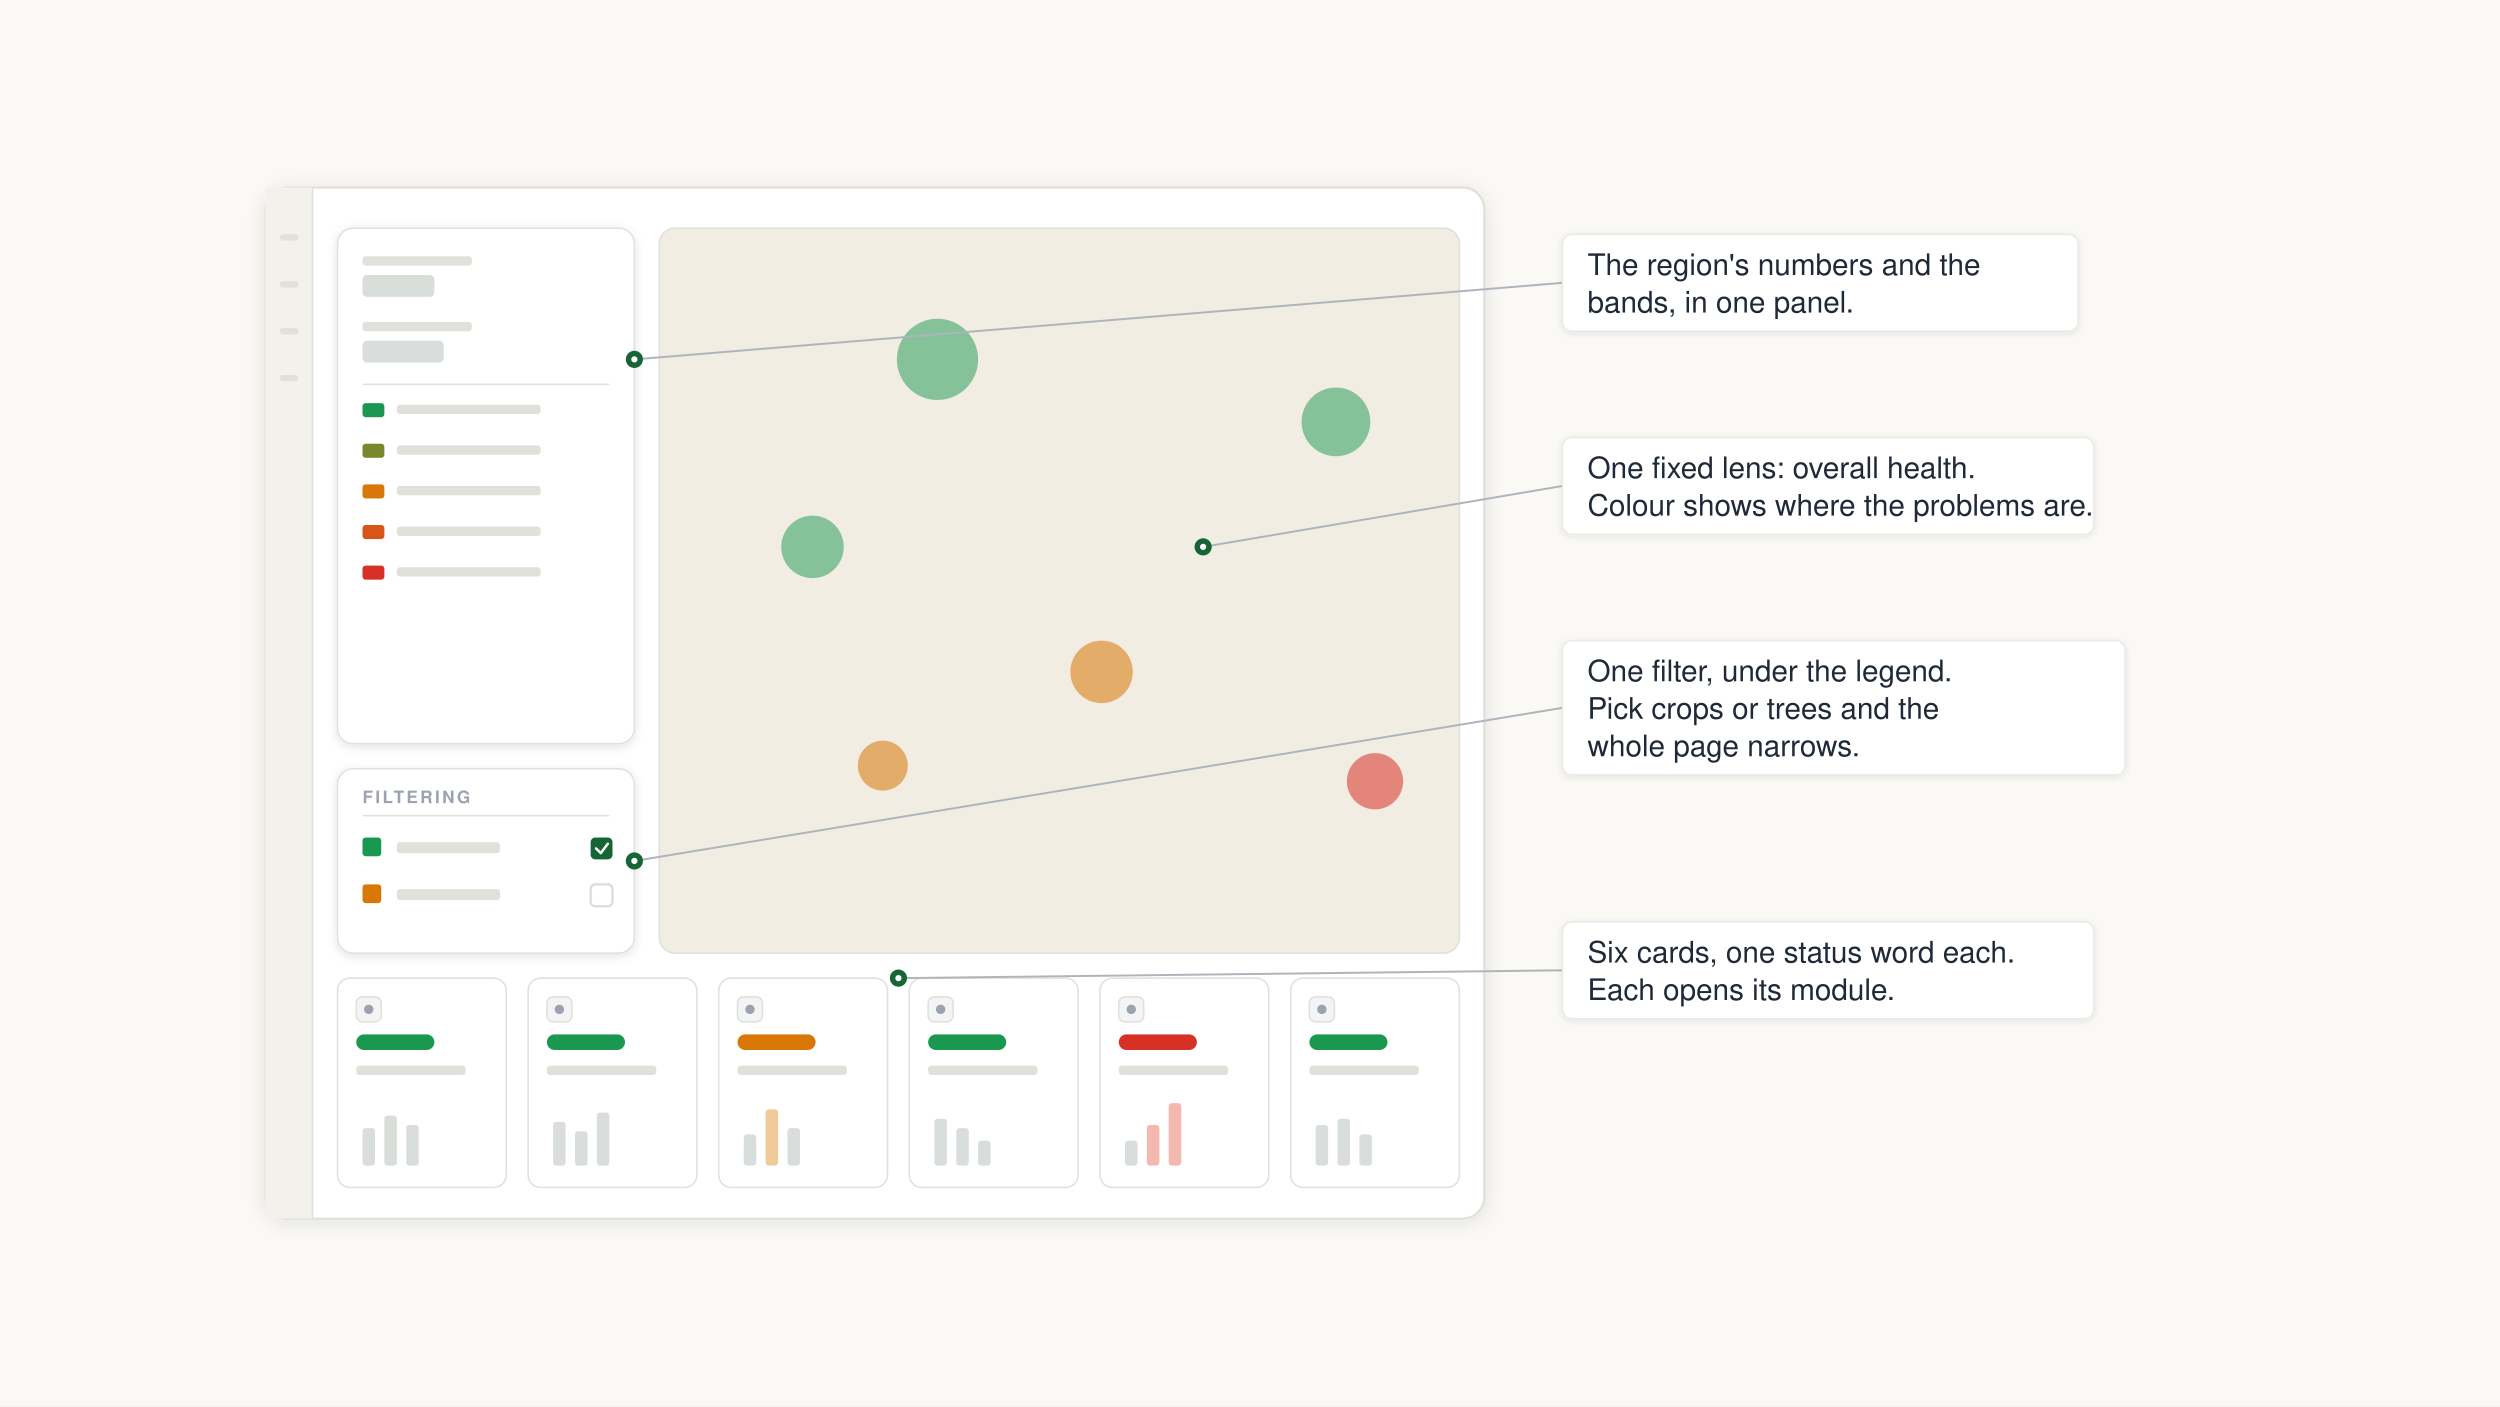
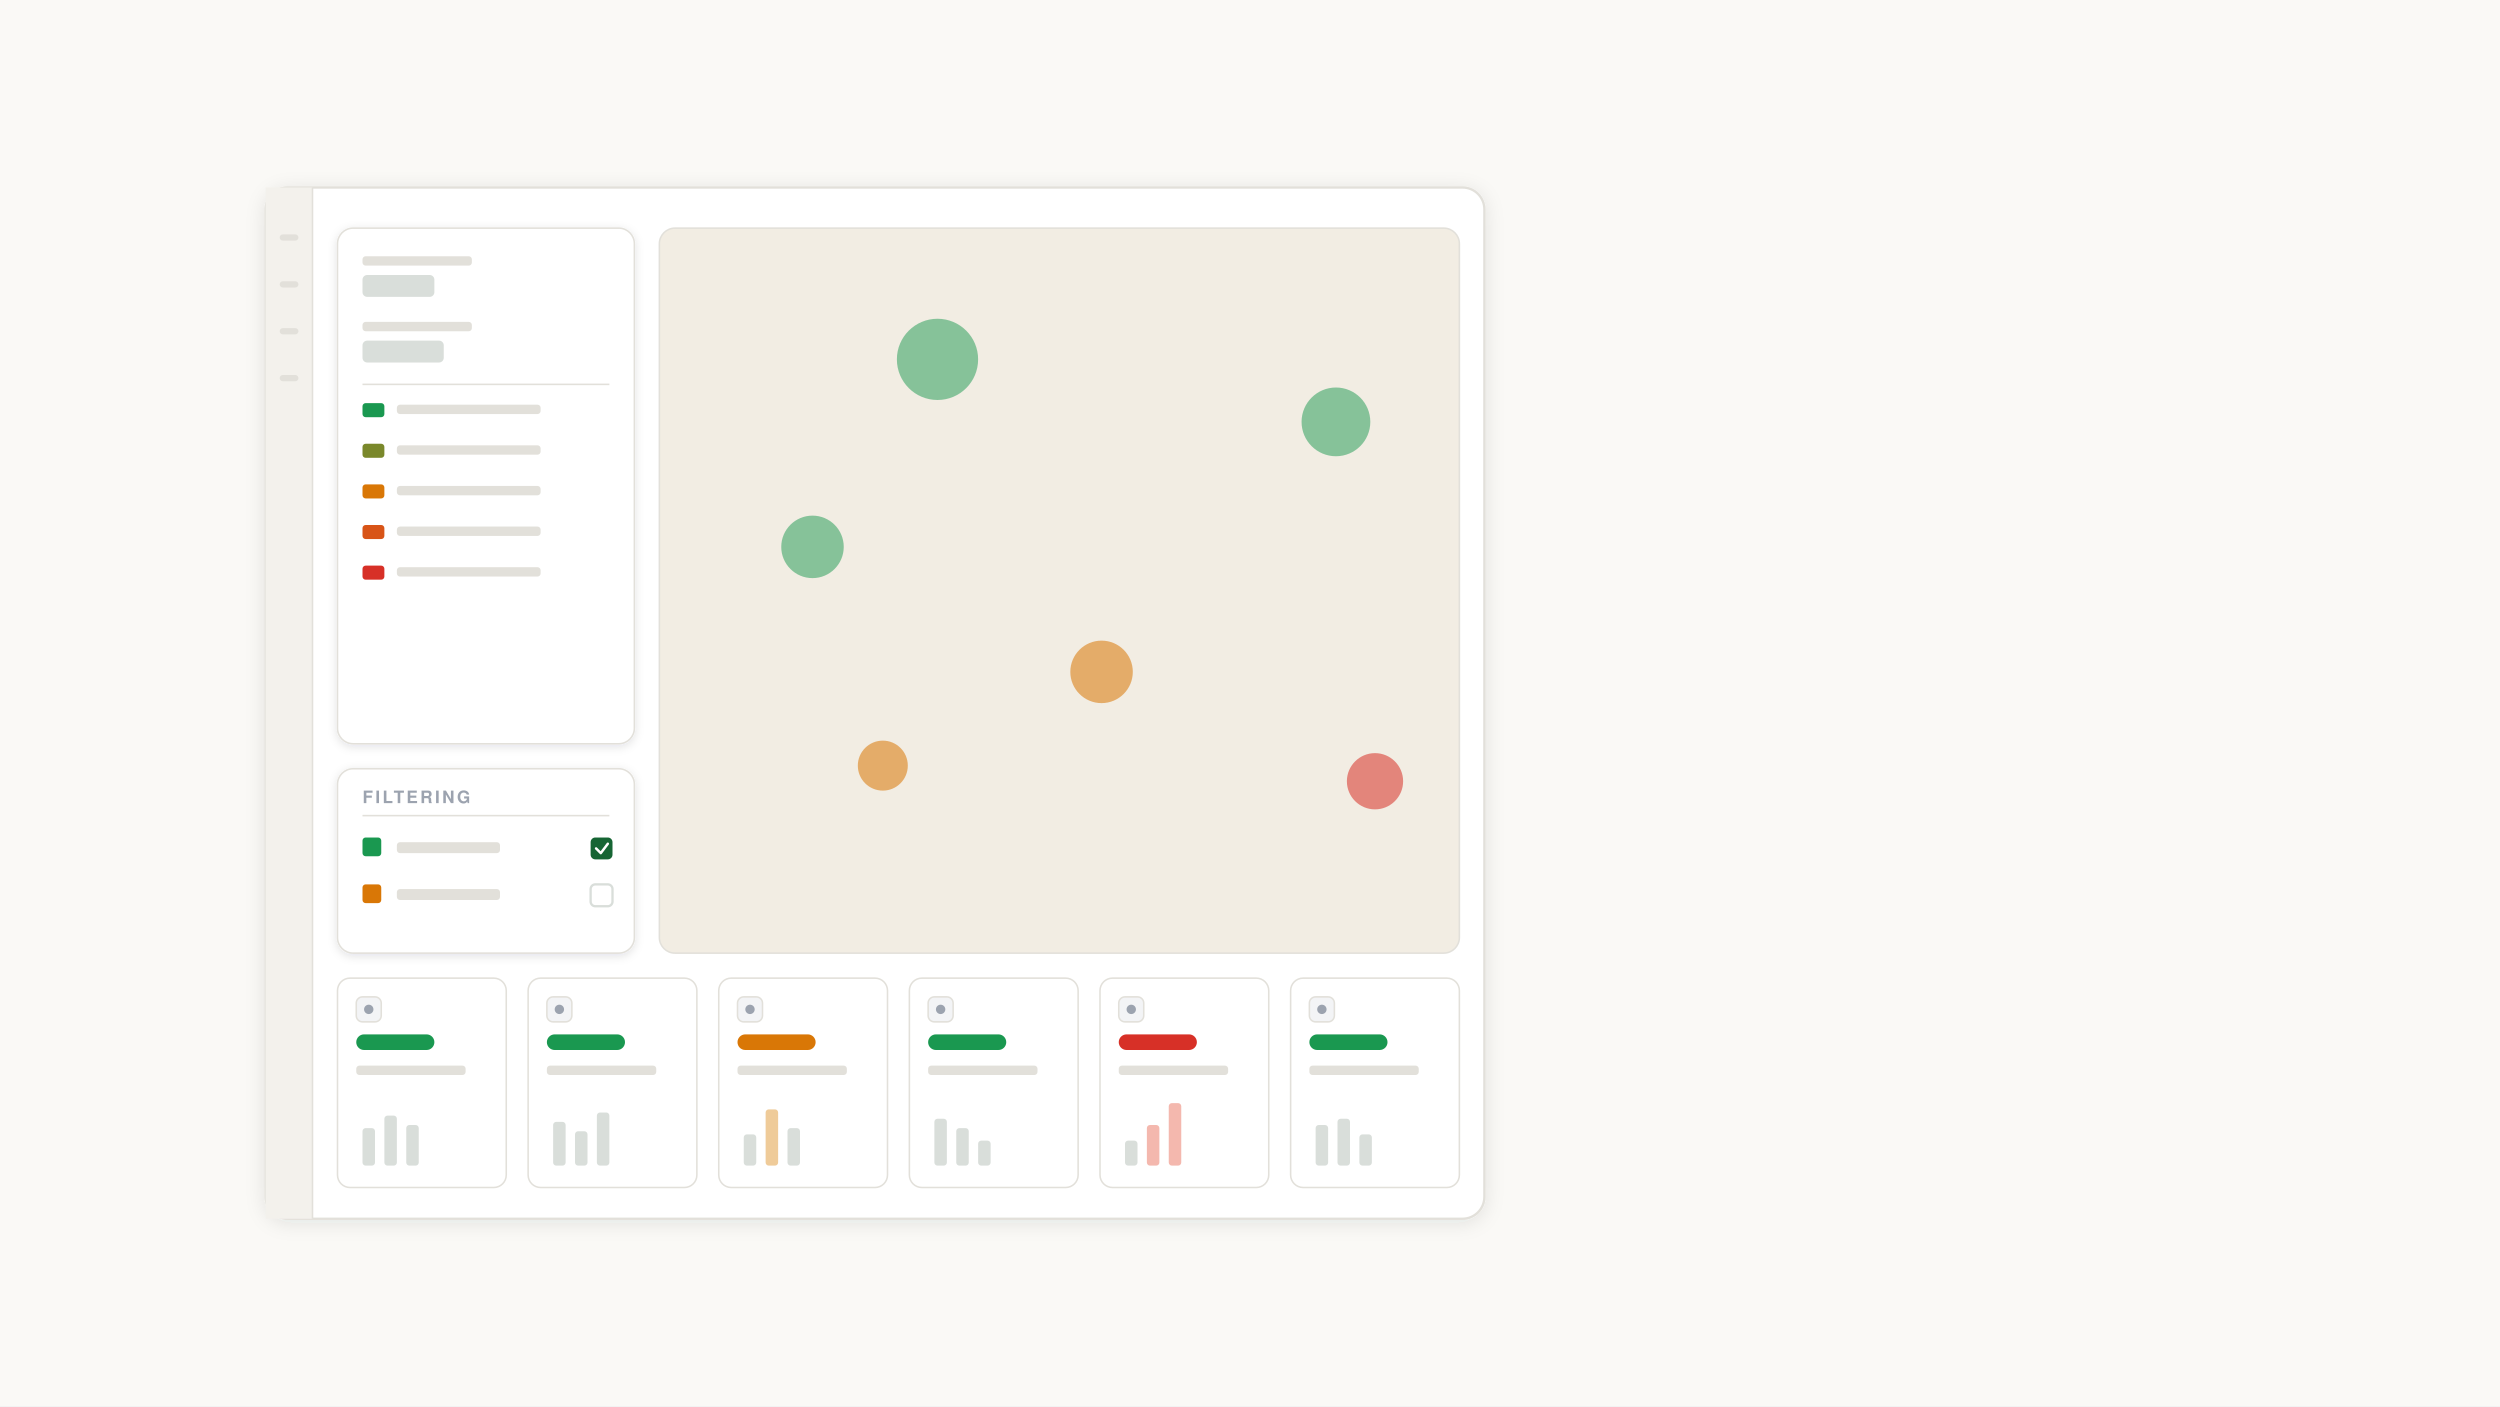
<svg xmlns="http://www.w3.org/2000/svg" width="1600" height="900" viewBox="0 0 1600 900">
  <defs>
    <filter id="softShadowO" x="-20%" y="-20%" width="140%" height="140%">
      <feDropShadow dx="0" dy="2" stdDeviation="6" flood-color="#1F2937" flood-opacity="0.10" />
    </filter>
    <filter id="softShadowOL" x="-30%" y="-30%" width="160%" height="160%">
      <feDropShadow dx="0" dy="1.5" stdDeviation="3" flood-color="#1F2937" flood-opacity="0.12" />
    </filter>
    <filter id="chipShadowO" x="-40%" y="-40%" width="180%" height="180%">
      <feDropShadow dx="0" dy="1" stdDeviation="2" flood-color="#1F2937" flood-opacity="0.10" />
    </filter>
  </defs>
  <rect x="0" y="0" width="1600" height="900" fill="#FAF9F6" />
  <rect x="170" y="120" width="780" height="660" rx="14" fill="#FFFFFF" stroke="#E2E0DA" stroke-width="1.5" filter="url(#softShadowO)" />
  <rect x="170" y="120" width="30" height="660" fill="#F3F1EC" />
  <rect x="179" y="150" width="12" height="4" rx="2" fill="#E2E0DA" />
  <rect x="179" y="180" width="12" height="4" rx="2" fill="#E2E0DA" />
  <rect x="179" y="210" width="12" height="4" rx="2" fill="#E2E0DA" />
  <rect x="179" y="240" width="12" height="4" rx="2" fill="#E2E0DA" />
  <line x1="200" y1="120" x2="200" y2="780" stroke="#E2E0DA" stroke-width="1" />
  <rect x="216" y="146" width="190" height="330" rx="10" fill="#FFFFFF" stroke="#E2E0DA" stroke-width="1" filter="url(#softShadowOL)" />
  <rect x="232" y="164" width="70" height="6" rx="2" fill="#E2E0DA" />
  <rect x="232" y="176" width="46" height="14" rx="3" fill="#D9DEDA" />
  <rect x="232" y="206" width="70" height="6" rx="2" fill="#E2E0DA" />
  <rect x="232" y="218" width="52" height="14" rx="3" fill="#D9DEDA" />
  <line x1="232" y1="246" x2="390" y2="246" stroke="#E2E0DA" stroke-width="1" />
  <rect x="232" y="258" width="14" height="9" rx="2" fill="#1A9850" />
  <rect x="254" y="259" width="92" height="6" rx="2" fill="#E2E0DA" />
  <rect x="232" y="284" width="14" height="9" rx="2" fill="#7A882B" />
  <rect x="254" y="285" width="92" height="6" rx="2" fill="#E2E0DA" />
  <rect x="232" y="310" width="14" height="9" rx="2" fill="#D97706" />
  <rect x="254" y="311" width="92" height="6" rx="2" fill="#E2E0DA" />
  <rect x="232" y="336" width="14" height="9" rx="2" fill="#D85417" />
  <rect x="254" y="337" width="92" height="6" rx="2" fill="#E2E0DA" />
  <rect x="232" y="362" width="14" height="9" rx="2" fill="#D73027" />
  <rect x="254" y="363" width="92" height="6" rx="2" fill="#E2E0DA" />
  <rect x="216" y="492" width="190" height="118" rx="10" fill="#FFFFFF" stroke="#E2E0DA" stroke-width="1" filter="url(#softShadowOL)" />
  <text x="232" y="514" font-family="Helvetica, Arial, sans-serif" font-size="11" font-weight="700" letter-spacing="1.5" fill="#9CA3AF">FILTERING</text>
  <line x1="232" y1="522" x2="390" y2="522" stroke="#E2E0DA" stroke-width="1" />
  <rect x="232" y="536" width="12" height="12" rx="2" fill="#1A9850" />
  <rect x="254" y="539" width="66" height="7" rx="2" fill="#E2E0DA" />
  <rect x="378" y="536" width="14" height="14" rx="3" fill="#166534" />
  <path d="M 381.5 543 L 384.5 546 L 389 540" fill="none" stroke="#FFFFFF" stroke-width="1.6" stroke-linecap="round" stroke-linejoin="round" />
  <rect x="232" y="566" width="12" height="12" rx="2" fill="#D97706" />
  <rect x="254" y="569" width="66" height="7" rx="2" fill="#E2E0DA" />
  <rect x="378" y="566" width="14" height="14" rx="3" fill="#FFFFFF" stroke="#D9DEDA" stroke-width="1.5" />
  <rect x="422" y="146" width="512" height="464" rx="10" fill="#F2EDE3" stroke="#E2E0DA" stroke-width="1" />
  <circle cx="600" cy="230" r="26" fill="#1A9850" opacity="0.5" />
  <circle cx="520" cy="350" r="20" fill="#1A9850" opacity="0.5" />
  <circle cx="855" cy="270" r="22" fill="#1A9850" opacity="0.5" />
  <circle cx="705" cy="430" r="20" fill="#D97706" opacity="0.55" />
  <circle cx="565" cy="490" r="16" fill="#D97706" opacity="0.55" />
  <circle cx="880" cy="500" r="18" fill="#D73027" opacity="0.55" />
  <g transform="translate(216,626)">
    <rect width="108" height="134" rx="8" fill="#FFFFFF" stroke="#E2E0DA" stroke-width="1" />
    <rect x="12" y="12" width="16" height="16" rx="4" fill="#F3F4F6" stroke="#E2E0DA" stroke-width="1" />
    <circle cx="20" cy="20" r="3" fill="#9CA3AF" />
    <rect x="12" y="36" width="50" height="10" rx="5" fill="#1A9850" />
    <rect x="12" y="56" width="70" height="6" rx="2" fill="#E2E0DA" />
    <rect x="16" y="96" width="8" height="24" rx="2" fill="#D9DEDA" />
    <rect x="30" y="88" width="8" height="32" rx="2" fill="#D9DEDA" />
    <rect x="44" y="94" width="8" height="26" rx="2" fill="#D9DEDA" />
  </g>
  <g transform="translate(338,626)">
    <rect width="108" height="134" rx="8" fill="#FFFFFF" stroke="#E2E0DA" stroke-width="1" />
    <rect x="12" y="12" width="16" height="16" rx="4" fill="#F3F4F6" stroke="#E2E0DA" stroke-width="1" />
    <circle cx="20" cy="20" r="3" fill="#9CA3AF" />
    <rect x="12" y="36" width="50" height="10" rx="5" fill="#1A9850" />
    <rect x="12" y="56" width="70" height="6" rx="2" fill="#E2E0DA" />
    <rect x="16" y="92" width="8" height="28" rx="2" fill="#D9DEDA" />
    <rect x="30" y="98" width="8" height="22" rx="2" fill="#D9DEDA" />
    <rect x="44" y="86" width="8" height="34" rx="2" fill="#D9DEDA" />
  </g>
  <g transform="translate(460,626)">
    <rect width="108" height="134" rx="8" fill="#FFFFFF" stroke="#E2E0DA" stroke-width="1" />
    <rect x="12" y="12" width="16" height="16" rx="4" fill="#F3F4F6" stroke="#E2E0DA" stroke-width="1" />
    <circle cx="20" cy="20" r="3" fill="#9CA3AF" />
    <rect x="12" y="36" width="50" height="10" rx="5" fill="#D97706" />
    <rect x="12" y="56" width="70" height="6" rx="2" fill="#E2E0DA" />
    <rect x="16" y="100" width="8" height="20" rx="2" fill="#D9DEDA" />
    <rect x="30" y="84" width="8" height="36" rx="2" fill="#EFCB99" />
    <rect x="44" y="96" width="8" height="24" rx="2" fill="#D9DEDA" />
  </g>
  <g transform="translate(582,626)">
    <rect width="108" height="134" rx="8" fill="#FFFFFF" stroke="#E2E0DA" stroke-width="1" />
    <rect x="12" y="12" width="16" height="16" rx="4" fill="#F3F4F6" stroke="#E2E0DA" stroke-width="1" />
    <circle cx="20" cy="20" r="3" fill="#9CA3AF" />
    <rect x="12" y="36" width="50" height="10" rx="5" fill="#1A9850" />
    <rect x="12" y="56" width="70" height="6" rx="2" fill="#E2E0DA" />
    <rect x="16" y="90" width="8" height="30" rx="2" fill="#D9DEDA" />
    <rect x="30" y="96" width="8" height="24" rx="2" fill="#D9DEDA" />
    <rect x="44" y="104" width="8" height="16" rx="2" fill="#D9DEDA" />
  </g>
  <g transform="translate(704,626)">
    <rect width="108" height="134" rx="8" fill="#FFFFFF" stroke="#E2E0DA" stroke-width="1" />
    <rect x="12" y="12" width="16" height="16" rx="4" fill="#F3F4F6" stroke="#E2E0DA" stroke-width="1" />
    <circle cx="20" cy="20" r="3" fill="#9CA3AF" />
    <rect x="12" y="36" width="50" height="10" rx="5" fill="#D73027" />
    <rect x="12" y="56" width="70" height="6" rx="2" fill="#E2E0DA" />
    <rect x="16" y="104" width="8" height="16" rx="2" fill="#D9DEDA" />
    <rect x="30" y="94" width="8" height="26" rx="2" fill="#F4B8AE" />
    <rect x="44" y="80" width="8" height="40" rx="2" fill="#F4B8AE" />
  </g>
  <g transform="translate(826,626)">
    <rect width="108" height="134" rx="8" fill="#FFFFFF" stroke="#E2E0DA" stroke-width="1" />
    <rect x="12" y="12" width="16" height="16" rx="4" fill="#F3F4F6" stroke="#E2E0DA" stroke-width="1" />
    <circle cx="20" cy="20" r="3" fill="#9CA3AF" />
    <rect x="12" y="36" width="50" height="10" rx="5" fill="#1A9850" />
    <rect x="12" y="56" width="70" height="6" rx="2" fill="#E2E0DA" />
    <rect x="16" y="94" width="8" height="26" rx="2" fill="#D9DEDA" />
    <rect x="30" y="90" width="8" height="30" rx="2" fill="#D9DEDA" />
    <rect x="44" y="100" width="8" height="20" rx="2" fill="#D9DEDA" />
  </g>
-   <line x1="406" y1="230" x2="1000" y2="181" stroke="#AEB4BC" stroke-width="1.25" />
-   <circle cx="406" cy="230" r="5.5" fill="#166534" />
-   <circle cx="406" cy="230" r="2" fill="#FFFFFF" />
-   <rect x="1000" y="150" width="330" height="62" rx="6" fill="#FFFFFF" stroke="#E8EAE6" stroke-width="1" filter="url(#chipShadowO)" />
-   <text x="1016" y="176" font-family="Helvetica, Arial, sans-serif" font-size="19" fill="#1F2937">
-     <tspan x="1016" dy="0">The region's numbers and the</tspan>
-     <tspan x="1016" dy="24">bands, in one panel.</tspan>
-   </text>
-   <line x1="770" y1="350" x2="1000" y2="311" stroke="#AEB4BC" stroke-width="1.25" />
-   <circle cx="770" cy="350" r="5.5" fill="#166534" />
-   <circle cx="770" cy="350" r="2" fill="#FFFFFF" />
-   <rect x="1000" y="280" width="340" height="62" rx="6" fill="#FFFFFF" stroke="#E8EAE6" stroke-width="1" filter="url(#chipShadowO)" />
-   <text x="1016" y="306" font-family="Helvetica, Arial, sans-serif" font-size="19" fill="#1F2937">
-     <tspan x="1016" dy="0">One fixed lens: overall health.</tspan>
-     <tspan x="1016" dy="24">Colour shows where the problems are.</tspan>
-   </text>
-   <line x1="406" y1="551" x2="1000" y2="453" stroke="#AEB4BC" stroke-width="1.25" />
-   <circle cx="406" cy="551" r="5.5" fill="#166534" />
-   <circle cx="406" cy="551" r="2" fill="#FFFFFF" />
-   <rect x="1000" y="410" width="360" height="86" rx="6" fill="#FFFFFF" stroke="#E8EAE6" stroke-width="1" filter="url(#chipShadowO)" />
-   <text x="1016" y="436" font-family="Helvetica, Arial, sans-serif" font-size="19" fill="#1F2937">
-     <tspan x="1016" dy="0">One filter, under the legend.</tspan>
-     <tspan x="1016" dy="24">Pick crops or trees and the</tspan>
-     <tspan x="1016" dy="24">whole page narrows.</tspan>
-   </text>
-   <line x1="575" y1="626" x2="1000" y2="621" stroke="#AEB4BC" stroke-width="1.25" />
-   <circle cx="575" cy="626" r="5.5" fill="#166534" />
-   <circle cx="575" cy="626" r="2" fill="#FFFFFF" />
-   <rect x="1000" y="590" width="340" height="62" rx="6" fill="#FFFFFF" stroke="#E8EAE6" stroke-width="1" filter="url(#chipShadowO)" />
-   <text x="1016" y="616" font-family="Helvetica, Arial, sans-serif" font-size="19" fill="#1F2937">
-     <tspan x="1016" dy="0">Six cards, one status word each.</tspan>
-     <tspan x="1016" dy="24">Each opens its module.</tspan>
-   </text>
</svg>
